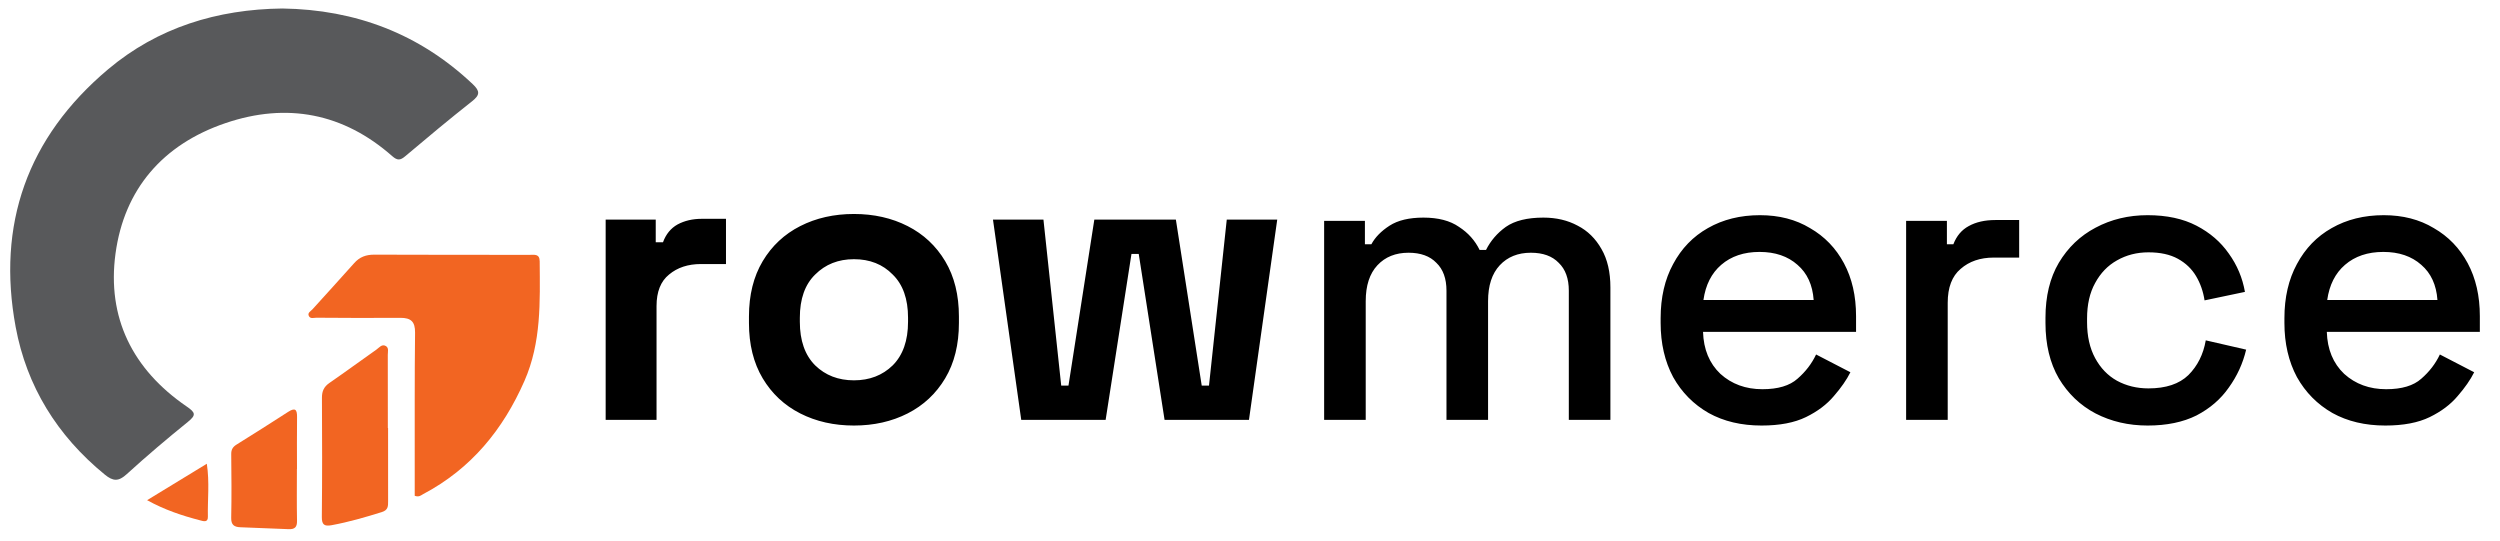
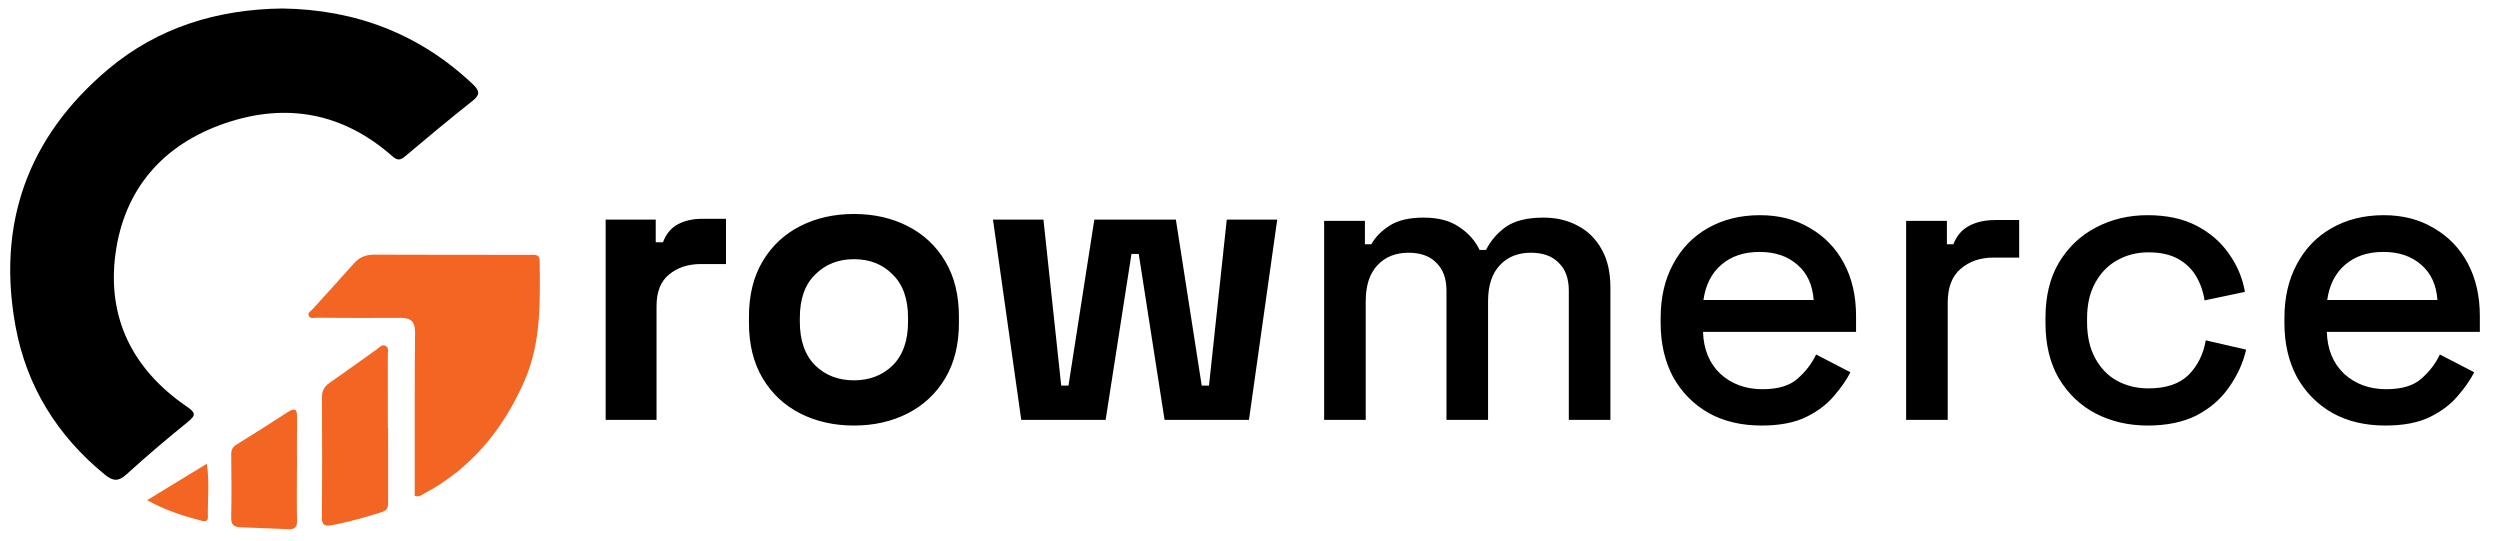
<svg xmlns="http://www.w3.org/2000/svg" width="310" height="67" viewBox="-2.5 -2 310 67" fill="none">
  <path d="M72.602 50.066V25.233H78.811V28.037H79.712C80.079 27.036 80.68 26.302 81.514 25.834C82.382 25.367 83.383 25.133 84.518 25.133H87.522V30.741H84.418C82.816 30.741 81.498 31.175 80.463 32.043C79.428 32.877 78.911 34.179 78.911 35.948V50.066H72.602ZM103.389 50.767C100.919 50.767 98.699 50.267 96.73 49.266C94.76 48.264 93.208 46.812 92.073 44.91C90.939 43.007 90.371 40.721 90.371 38.051V37.249C90.371 34.579 90.939 32.293 92.073 30.39C93.208 28.488 94.76 27.036 96.73 26.035C98.699 25.033 100.919 24.533 103.389 24.533C105.859 24.533 108.078 25.033 110.047 26.035C112.017 27.036 113.569 28.488 114.704 30.39C115.838 32.293 116.406 34.579 116.406 37.249V38.051C116.406 40.721 115.838 43.007 114.704 44.91C113.569 46.812 112.017 48.264 110.047 49.266C108.078 50.267 105.859 50.767 103.389 50.767ZM103.389 45.16C105.324 45.16 106.927 44.542 108.195 43.307C109.463 42.039 110.097 40.237 110.097 37.9V37.4C110.097 35.063 109.463 33.278 108.195 32.043C106.96 30.774 105.358 30.14 103.389 30.14C101.453 30.14 99.85 30.774 98.582 32.043C97.314 33.278 96.68 35.063 96.68 37.4V37.9C96.68 40.237 97.314 42.039 98.582 43.307C99.85 44.542 101.453 45.16 103.389 45.16ZM124.134 50.066L120.629 25.233H126.887L129.09 45.811H129.991L133.196 25.233H143.309L146.513 45.811H147.415L149.618 25.233H155.876L152.371 50.066H141.907L138.703 29.489H137.802L134.598 50.066H124.134ZM161.693 50.066V25.384H166.749V28.288H167.55C168.018 27.42 168.769 26.652 169.803 25.985C170.838 25.317 172.24 24.983 174.009 24.983C175.845 24.983 177.313 25.367 178.415 26.135C179.55 26.869 180.401 27.82 180.968 28.988H181.769C182.337 27.854 183.154 26.902 184.223 26.135C185.324 25.367 186.876 24.983 188.879 24.983C190.481 24.983 191.899 25.317 193.134 25.985C194.369 26.619 195.354 27.587 196.088 28.888C196.823 30.157 197.19 31.742 197.19 33.645V50.066H192.033V34.045C192.033 32.543 191.616 31.392 190.781 30.591C189.98 29.756 188.829 29.339 187.327 29.339C185.725 29.339 184.439 29.856 183.472 30.891C182.504 31.926 182.02 33.411 182.02 35.347V50.066H176.863V34.045C176.863 32.543 176.446 31.392 175.611 30.591C174.81 29.756 173.658 29.339 172.156 29.339C170.554 29.339 169.269 29.856 168.301 30.891C167.333 31.926 166.849 33.411 166.849 35.347V50.066H161.693ZM215.936 50.767C213.432 50.767 211.246 50.25 209.377 49.215C207.508 48.147 206.039 46.662 204.971 44.76C203.936 42.824 203.419 40.587 203.419 38.051V37.45C203.419 34.88 203.936 32.643 204.971 30.741C206.006 28.805 207.441 27.32 209.277 26.285C211.146 25.217 213.299 24.683 215.735 24.683C218.105 24.683 220.175 25.217 221.944 26.285C223.746 27.32 225.148 28.772 226.149 30.641C227.151 32.51 227.651 34.696 227.651 37.199V39.152H208.676C208.743 41.322 209.46 43.057 210.829 44.359C212.231 45.627 213.966 46.261 216.036 46.261C217.972 46.261 219.424 45.828 220.392 44.96C221.393 44.092 222.161 43.091 222.695 41.956L226.95 44.159C226.483 45.093 225.799 46.078 224.898 47.113C224.03 48.147 222.878 49.015 221.443 49.716C220.008 50.417 218.172 50.767 215.936 50.767ZM208.726 35.197H222.394C222.261 33.328 221.593 31.876 220.392 30.841C219.19 29.773 217.621 29.239 215.685 29.239C213.75 29.239 212.164 29.773 210.929 30.841C209.728 31.876 208.993 33.328 208.726 35.197ZM233.859 50.066V25.384H238.916V28.288H239.717C240.117 27.253 240.751 26.502 241.619 26.035C242.52 25.534 243.622 25.284 244.923 25.284H247.877V29.94H244.723C243.054 29.94 241.686 30.407 240.618 31.342C239.55 32.243 239.016 33.645 239.016 35.547V50.066H233.859ZM263.806 50.767C261.436 50.767 259.283 50.267 257.347 49.266C255.445 48.264 253.926 46.812 252.791 44.91C251.69 43.007 251.139 40.721 251.139 38.051V37.4C251.139 34.73 251.69 32.46 252.791 30.591C253.926 28.688 255.445 27.236 257.347 26.235C259.283 25.2 261.436 24.683 263.806 24.683C266.175 24.683 268.195 25.117 269.864 25.985C271.533 26.852 272.868 28.004 273.869 29.439C274.904 30.874 275.571 32.46 275.872 34.195L270.865 35.247C270.698 34.145 270.348 33.144 269.814 32.243C269.28 31.342 268.529 30.624 267.561 30.09C266.593 29.556 265.374 29.289 263.906 29.289C262.471 29.289 261.169 29.623 260.001 30.29C258.866 30.924 257.965 31.859 257.297 33.094C256.629 34.296 256.296 35.764 256.296 37.5V37.95C256.296 39.686 256.629 41.171 257.297 42.406C257.965 43.641 258.866 44.576 260.001 45.21C261.169 45.844 262.471 46.161 263.906 46.161C266.075 46.161 267.727 45.611 268.862 44.509C269.997 43.374 270.715 41.939 271.015 40.203L276.022 41.355C275.621 43.057 274.904 44.626 273.869 46.061C272.868 47.496 271.533 48.648 269.864 49.516C268.195 50.35 266.175 50.767 263.806 50.767ZM293.285 50.767C290.781 50.767 288.595 50.25 286.726 49.215C284.857 48.147 283.388 46.662 282.32 44.76C281.285 42.824 280.768 40.587 280.768 38.051V37.45C280.768 34.88 281.285 32.643 282.32 30.741C283.355 28.805 284.79 27.32 286.626 26.285C288.495 25.217 290.648 24.683 293.084 24.683C295.454 24.683 297.524 25.217 299.293 26.285C301.095 27.32 302.497 28.772 303.498 30.641C304.5 32.51 305 34.696 305 37.199V39.152H286.025C286.092 41.322 286.809 43.057 288.178 44.359C289.58 45.627 291.315 46.261 293.385 46.261C295.321 46.261 296.773 45.828 297.741 44.96C298.742 44.092 299.51 43.091 300.044 41.956L304.299 44.159C303.832 45.093 303.148 46.078 302.247 47.113C301.379 48.147 300.227 49.015 298.792 49.716C297.357 50.417 295.521 50.767 293.285 50.767ZM286.075 35.197H299.743C299.61 33.328 298.942 31.876 297.741 30.841C296.539 29.773 294.97 29.239 293.034 29.239C291.098 29.239 289.513 29.773 288.278 30.841C287.076 31.876 286.342 33.328 286.075 35.197Z" fill="black" />
  <g transform="translate(-37.45 -26.25) scale(0.35484)">
-     <path d="M197.18,71.31c25.7,0.38,47.96,8.9,66.51,26.43c2.59,2.45,2.56,3.8-0.26,6.02c-7.91,6.23-15.64,12.69-23.33,19.18c-1.73,1.46-2.74,1.54-4.53-0.03c-17.04-15.02-36.79-18.84-58.24-11.56c-22.04,7.48-35.43,23.2-38.47,45.61c-3.02,22.27,5.87,40.43,24.87,53.43c3.11,2.13,3.36,3,0.42,5.38c-7.28,5.89-14.44,11.95-21.35,18.25c-2.86,2.61-4.74,2.58-7.68,0.17c-16.69-13.62-27.32-30.92-31.15-51.58c-6.62-35.72,3.95-66.19,32.31-90.06C153.62,77.96,174.37,71.58,197.18,71.31z" fill="#58595B" />
+     <path d="M197.18,71.31c25.7,0.38,47.96,8.9,66.51,26.43c2.59,2.45,2.56,3.8-0.26,6.02c-7.91,6.23-15.64,12.69-23.33,19.18c-1.73,1.46-2.74,1.54-4.53-0.03c-17.04-15.02-36.79-18.84-58.24-11.56c-22.04,7.48-35.43,23.2-38.47,45.61c-3.02,22.27,5.87,40.43,24.87,53.43c3.11,2.13,3.36,3,0.42,5.38c-7.28,5.89-14.44,11.95-21.35,18.25c-2.86,2.61-4.74,2.58-7.68,0.17c-16.69-13.62-27.32-30.92-31.15-51.58c-6.62-35.72,3.95-66.19,32.31-90.06C153.62,77.96,174.37,71.58,197.18,71.31z" fill="#000000" />
    <path d="M243.42,241.6c0-3.17,0-6.56,0-9.94c0.02-15.7-0.06-31.39,0.12-47.09c0.04-3.8-1.4-5.19-5.19-5.16c-9.75,0.09-19.51,0.02-29.26-0.04c-0.91-0.01-2.14,0.5-2.67-0.61c-0.55-1.13,0.68-1.67,1.27-2.33c4.84-5.39,9.77-10.7,14.56-16.12c1.91-2.17,4.15-2.99,7.06-2.98c18.1,0.08,36.19,0.05,54.29,0.07c1.63,0,3.47-0.44,3.49,2.25c0.11,14.16,0.6,28.31-5.32,41.8c-7.45,16.97-18.59,30.7-35.47,39.6C245.62,241.42,244.95,242.15,243.42,241.6z" fill="#F26522" />
    <path d="M234.11,217.92c0,8.53-0.02,17.05,0.01,25.58c0.01,1.72,0.02,3.1-2.2,3.79c-5.77,1.8-11.56,3.48-17.53,4.58c-2.56,0.47-3.45-0.16-3.43-2.88c0.14-13.89,0.12-27.78,0.04-41.67c-0.01-2.3,0.7-3.84,2.64-5.18c5.53-3.81,10.92-7.79,16.42-11.65c0.95-0.67,1.89-2.04,3.28-1.22c1.11,0.65,0.66,2.01,0.67,3.06c0.03,8.53,0.02,17.05,0.02,25.58C234.05,217.92,234.08,217.92,234.11,217.92z" fill="#F26522" />
    <path d="M202.25,232.21c0,6.05-0.08,12.1,0.04,18.14c0.05,2.17-0.78,3-2.92,2.91c-5.64-0.24-11.28-0.45-16.91-0.67c-2.15-0.09-3.22-0.85-3.17-3.27c0.16-7.42,0.09-14.84,0.01-22.27c-0.02-1.56,0.51-2.51,1.86-3.35c6.06-3.76,12.07-7.59,18.06-11.45c2.48-1.6,3.11-0.71,3.08,1.81c-0.08,6.05-0.02,12.1-0.02,18.14C202.28,232.21,202.27,232.21,202.25,232.21z" fill="#F26522" />
    <path d="M149.9,243.13c7.24-4.41,13.85-8.45,20.87-12.73c0.99,6.56,0.24,12.58,0.37,18.57c0.04,2.13-1.7,1.46-2.77,1.19C162.12,248.53,156.02,246.52,149.9,243.13z" fill="#F26522" />
  </g>
</svg>
